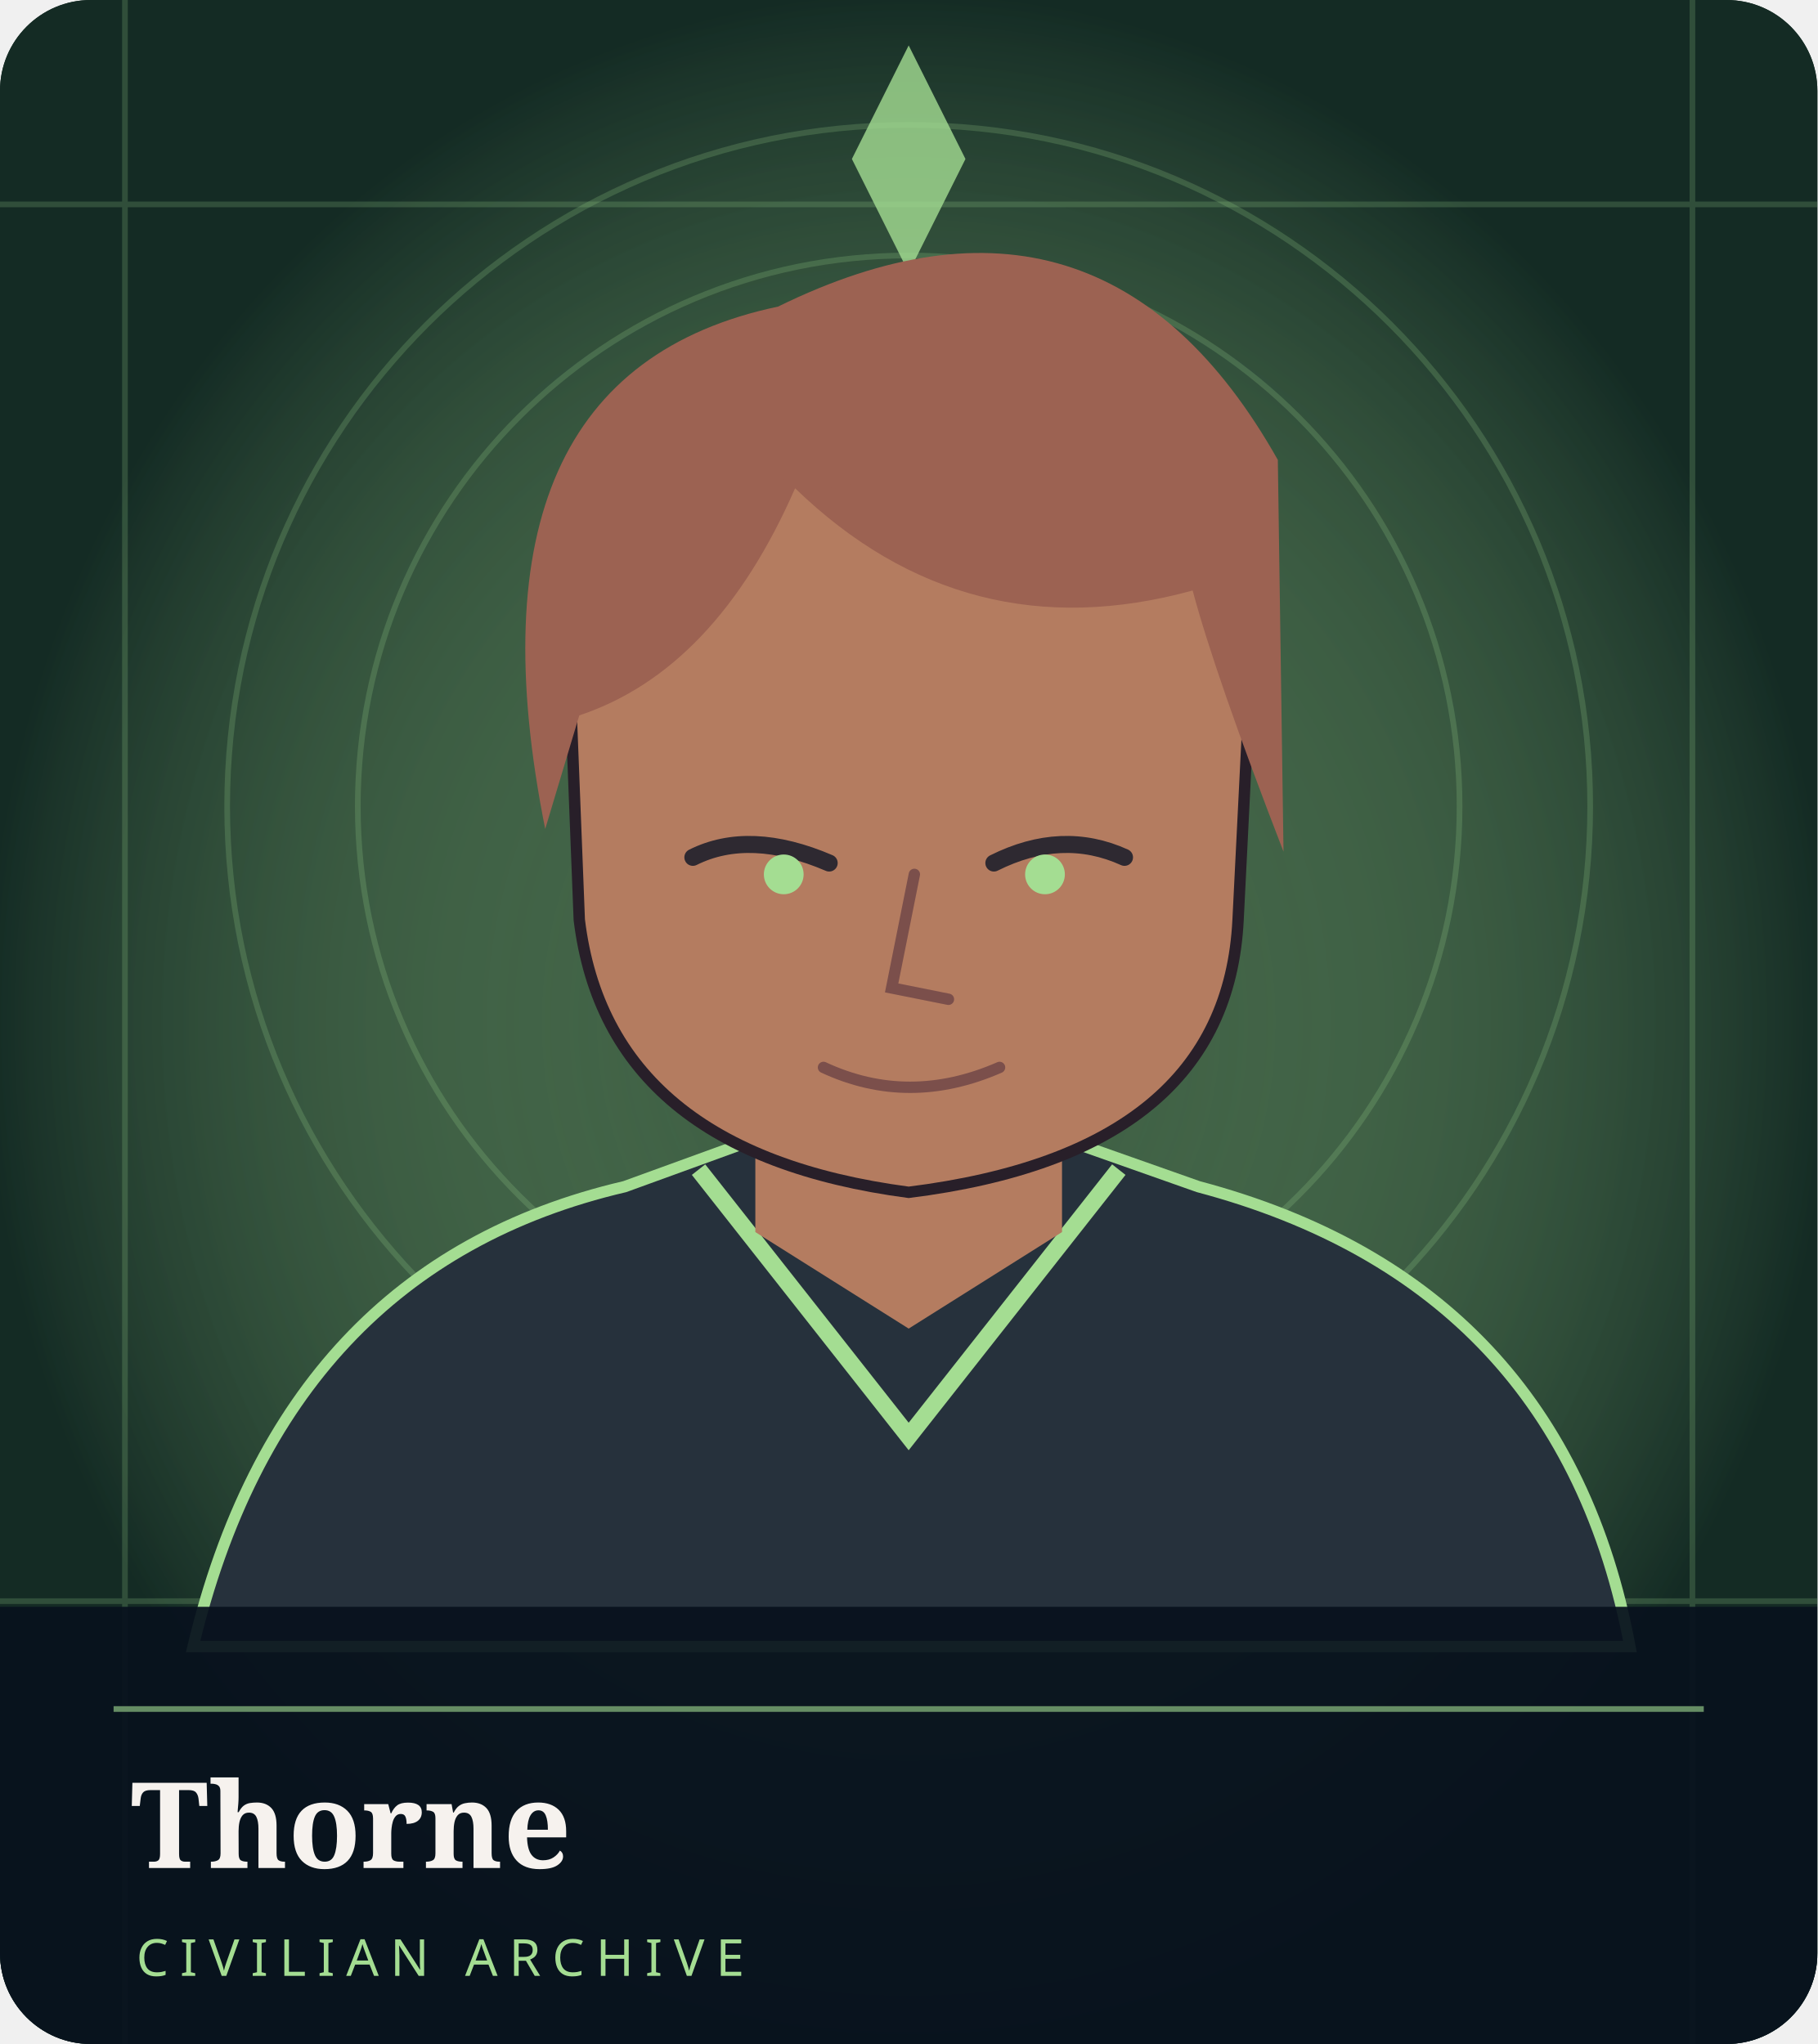
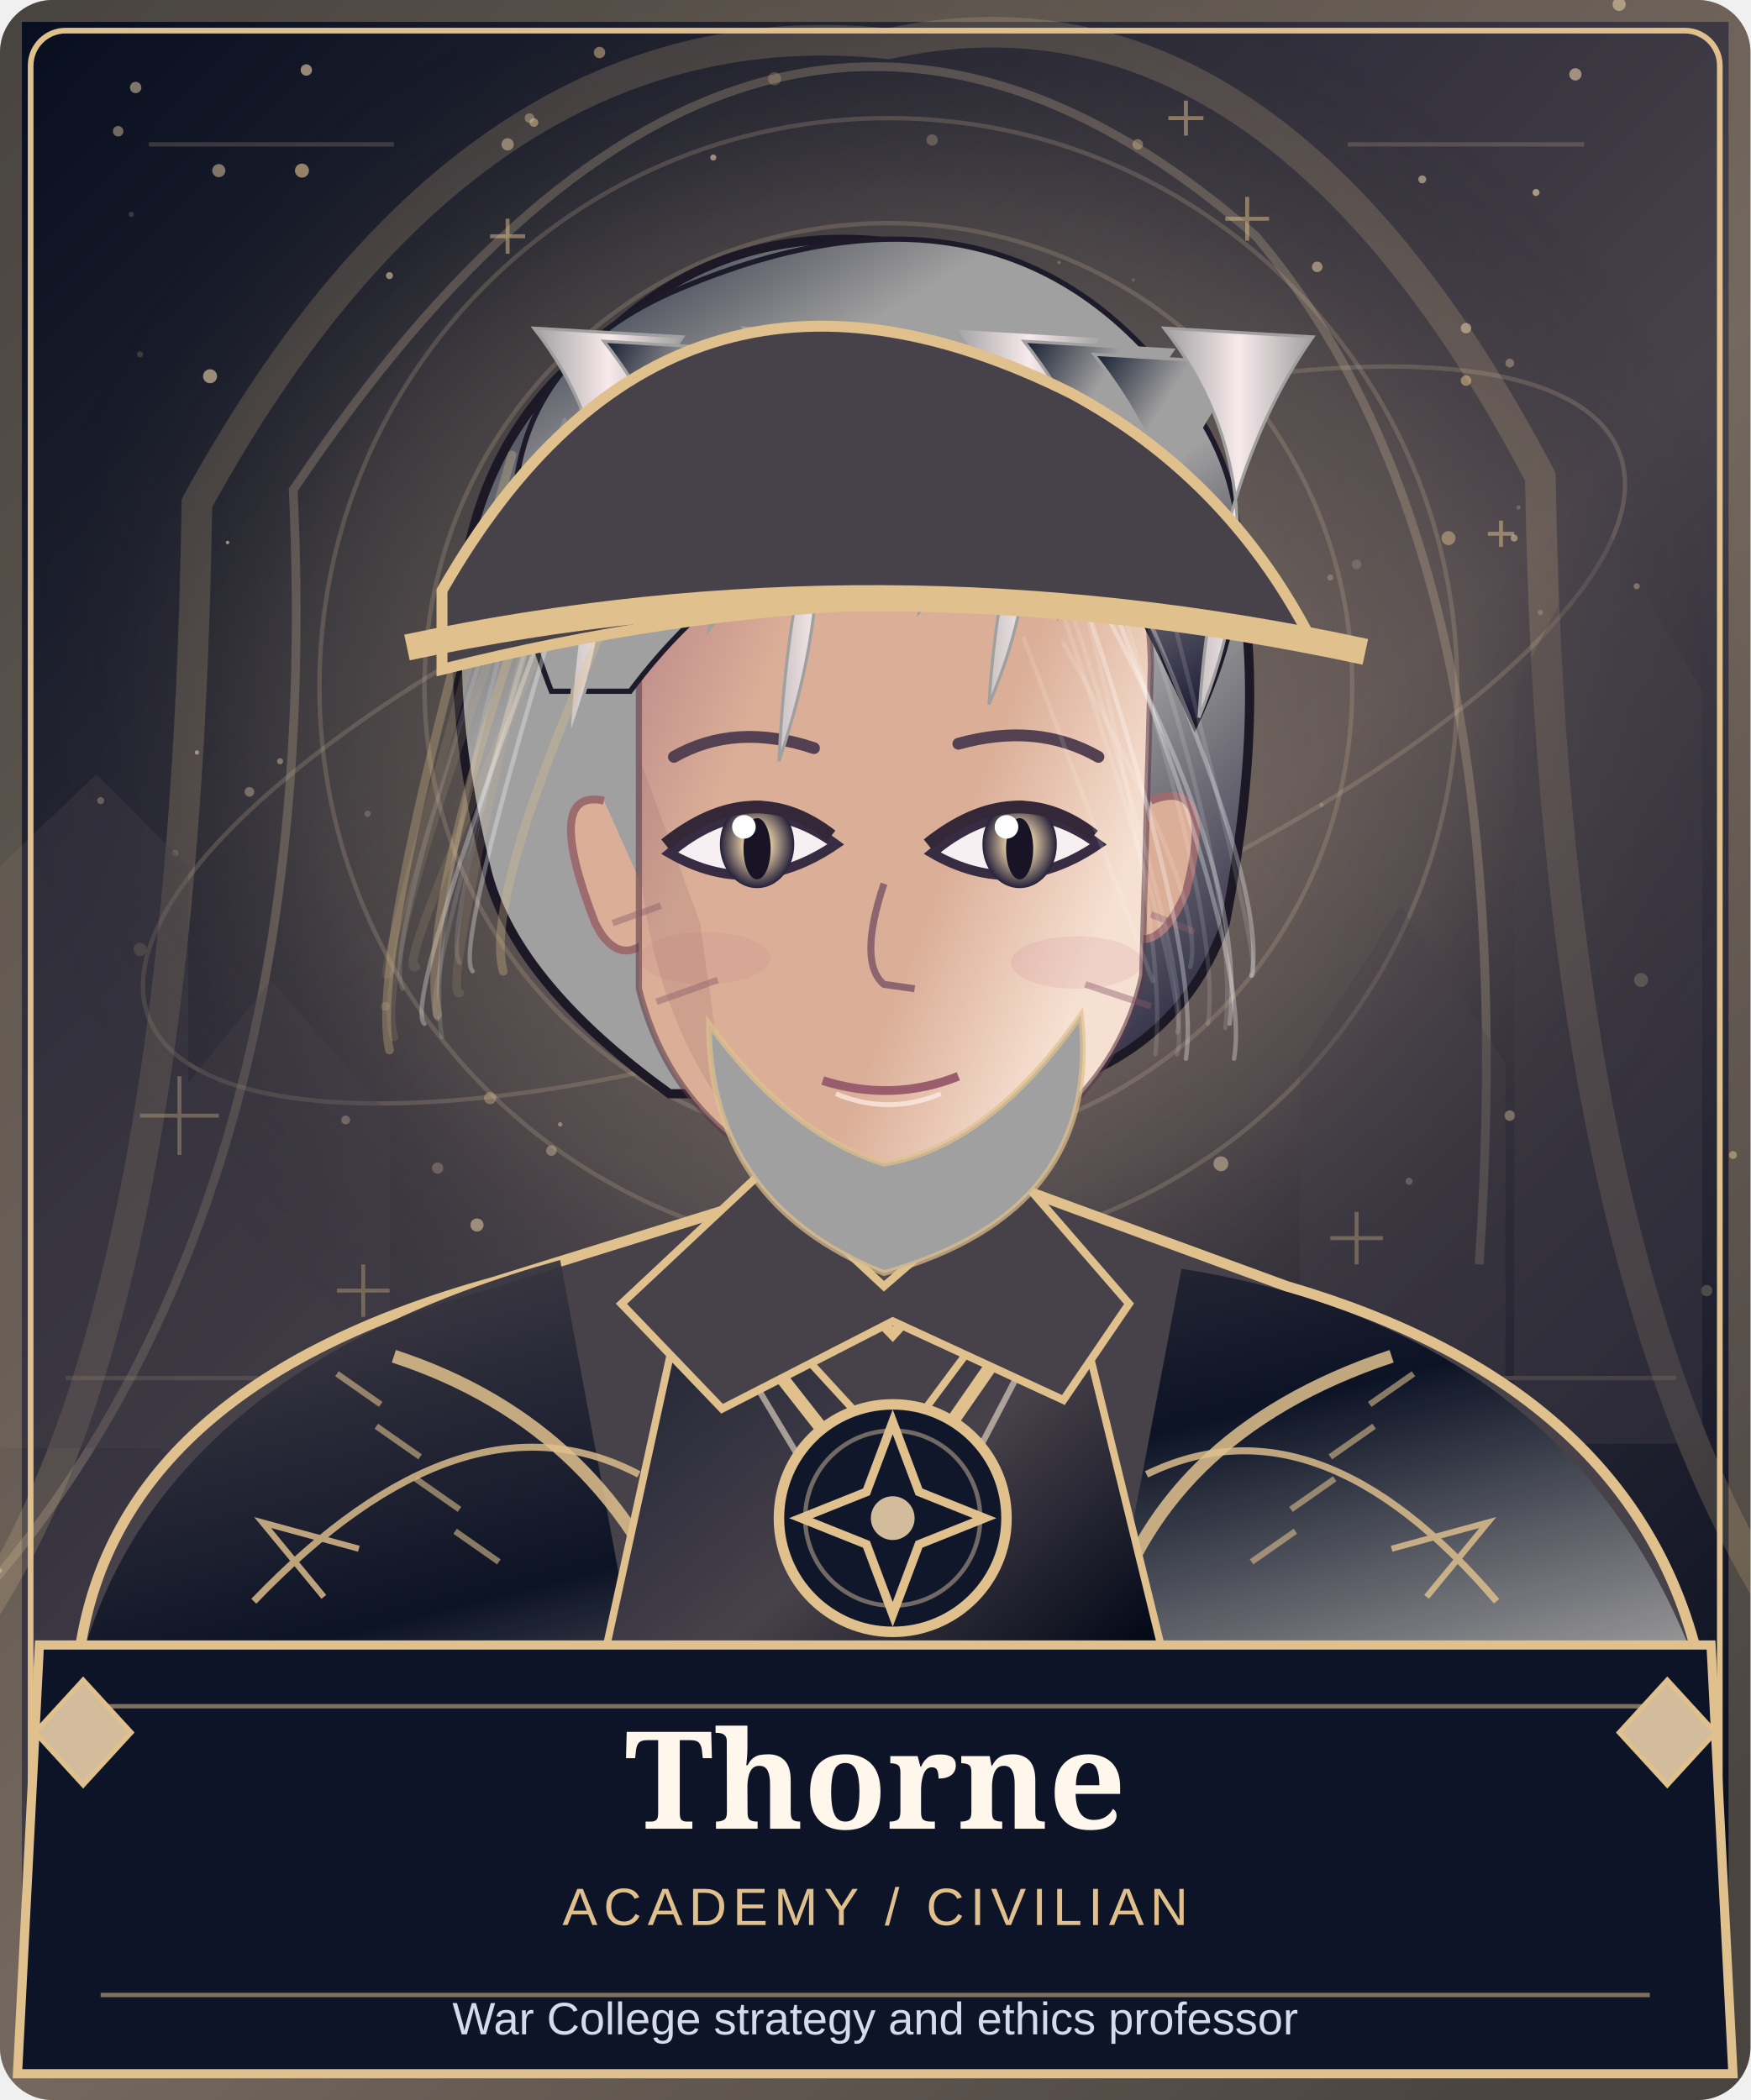
- <svg xmlns="http://www.w3.org/2000/svg" viewBox="0 0 320 360" role="img" aria-labelledby="t d">
+ <svg xmlns="http://www.w3.org/2000/svg" viewBox="0 0 400 480" role="img" aria-labelledby="title desc">
  <defs>
-     <radialGradient id="b">
-       <stop stop-color="#a4dd92" stop-opacity=".21" />
-       <stop offset="1" stop-color="#142b24" />
+     <linearGradient id="bg" x2=".85" y2="1">
+       <stop stop-color="#060d1e" />
+       <stop offset=".58" stop-color="#47414a" />
+       <stop offset="1" stop-color="#090e1f" />
+     </linearGradient>
+     <radialGradient id="glow">
+       <stop stop-color="#d3bc9b" stop-opacity=".48" />
+       <stop offset=".65" stop-color="#e0c18d" stop-opacity=".14" />
+       <stop offset="1" stop-opacity="0" />
    </radialGradient>
-     <clipPath id="clip">
-       <rect width="320" height="360" rx="16" />
+     <linearGradient id="hair" x2=".9" y2="1">
+       <stop stop-color="#151d31" />
+       <stop offset=".34" stop-color="#a1a0a0" />
+       <stop offset=".7" stop-color="#a1a0a0" />
+       <stop offset="1" stop-color="#222039" />
+     </linearGradient>
+     <linearGradient id="hairshine">
+       <stop stop-color="#a1a0a0" />
+       <stop offset=".5" stop-color="#f7e9ec" />
+       <stop offset="1" stop-color="#a1a0a0" />
+     </linearGradient>
+     <linearGradient id="skin" x2=".95" y2=".6">
+       <stop stop-color="#ad7784" />
+       <stop offset=".36" stop-color="#dbae97" />
+       <stop offset=".73" stop-color="#dbae97" />
+       <stop offset="1" stop-color="#f6e0d1" />
+     </linearGradient>
+     <radialGradient id="iris">
+       <stop stop-color="#f5f4fb" />
+       <stop offset=".4" stop-color="#d3bc9b" />
+       <stop offset="1" stop-color="#242039" />
+     </radialGradient>
+     <linearGradient id="cape" x2="1" y2="1">
+       <stop stop-color="#47414a" />
+       <stop offset=".55" stop-color="#0a1124" />
+       <stop offset="1" stop-color="#a1a0a0" />
+     </linearGradient>
+     <linearGradient id="coat" x2="1" y2=".9">
+       <stop stop-color="#161d30" />
+       <stop offset=".6" stop-color="#47414a" />
+       <stop offset="1" stop-color="#050a19" />
+     </linearGradient>
+     <clipPath id="frame">
+       <rect width="400" height="480" rx="12" />
    </clipPath>
  </defs>
-   <g clip-path="url(#clip)">
-     <rect width="320" height="360" fill="#142b24" />
-     <rect width="320" height="360" fill="url(#b)" />
-     <g stroke="#a4dd92" stroke-opacity=".20" fill="none">
-       <circle cx="160" cy="142" r="120" />
-       <circle cx="160" cy="142" r="97" />
-       <path d="M0 36 H320 M0 282 H320 M22 0 V360 M298 0 V360" />
-     </g>
-     <path d="M160 8 L170 28 160 48 150 28Z" fill="#a4dd92" opacity=".8" />
-     <g>
-       <path d="M34 290 Q50 223 110 209 L143 197 177 197 211 209 Q275 226 287 290Z" fill="#26313c" stroke="#a4dd92" stroke-width="2" />
-       <path d="M123 206 L160 253 197 206" fill="none" stroke="#a4dd92" stroke-width="3" />
-       <path d="M133 179 L133 217 160 234 187 217 187 179" fill="#b47c60" />
-       <path d="M100 111 Q100 64 160 60 Q220 64 220 122 L218 162 Q216 203 160 210 Q107 203 102 162Z" fill="#b47c60" stroke="#281f29" stroke-width="2" />
-       <path d="M96 146 Q80 66 137 54 Q194 26 225 81 L226 150 Q214 119 210 104 Q170 115 140 86 Q126 118 102 126Z" fill="#9c6252" />
-       <path d="M103 96 Q125 44 172 52 Q216 46 224 104 L212 86 183 76 147 86 118 81Z" fill="#9c6252" />
-       <path d="M122 151 Q132 146 146 152 M175 152 Q187 146 198 151" fill="none" stroke="#2e2931" stroke-width="3" stroke-linecap="round" />
-       <circle cx="138" cy="154" r="3.5" fill="#a4dd92" />
-       <circle cx="184" cy="154" r="3.5" fill="#a4dd92" />
-       <path d="M161 154 L157 174 167 176 M145 188 Q160 195 176 188" fill="none" stroke="#7b4f4b" stroke-width="2" stroke-linecap="round" />
-     </g>
-     <rect x="0" y="283" width="320" height="77" fill="#07111d" opacity=".93" />
-     <path d="M20 301 H300" stroke="#a4dd92" opacity=".6" />
-     <text x="23" y="329" fill="#f6f2ee" font-family="Georgia,serif" font-size="21" font-weight="bold">Thorne</text>
-     <text x="24" y="348" fill="#a4dd92" font-family="sans-serif" font-size="9" letter-spacing="2">CIVILIAN ARCHIVE</text>
+   <g clip-path="url(#frame)">
+     <rect width="400" height="480" fill="url(#bg)" />
+     <ellipse cx="201" cy="162" rx="200" ry="179" fill="url(#glow)" />
+     <path d="M-13 381Q42 315 45 115Q108 0 203 10Q290-9 352 109Q355 302 416 382" fill="none" stroke="#e0c18d" stroke-width="7" stroke-opacity=".2" />
+     <path d="M-10 371Q75 280 67 112Q173-46 287 54Q349 127 338 289" fill="none" stroke="#d3bc9b" stroke-width="2" stroke-opacity=".26" />
+     <g fill="none" stroke="#d3bc9b" stroke-opacity=".21">
+       <circle cx="203" cy="157" r="130" />
+       <circle cx="203" cy="157" r="106" />
+       <ellipse cx="202" cy="168" rx="180" ry="58" transform="rotate(-21 202 168)" />
+       <path d="M15 315h87M295 315h88M34 33h56M308 33h54" />
+     </g>
+     <circle cx="220" cy="63" r="1.6" fill="#e0c18d" opacity="0.56" />
+     <circle cx="370" cy="1" r="1.5" fill="#d3bc9b" opacity="0.65" />
+     <circle cx="326" cy="341" r="1.2" fill="#d3bc9b" opacity="0.19" />
+     <circle cx="301" cy="61" r="1.2" fill="#d3bc9b" opacity="0.61" />
+     <circle cx="32" cy="81" r="0.7" fill="#e0c18d" opacity="0.20" />
+     <circle cx="30" cy="49" r="0.6" fill="#d3bc9b" opacity="0.22" />
+     <circle cx="360" cy="17" r="1.4" fill="#d3bc9b" opacity="0.68" />
+     <circle cx="322" cy="270" r="0.8" fill="#d3bc9b" opacity="0.43" />
+     <circle cx="131" cy="80" r="1.2" fill="#e0c18d" opacity="0.33" />
+     <circle cx="163" cy="36" r="0.7" fill="#d3bc9b" opacity="0.66" />
+     <circle cx="252" cy="326" r="1.2" fill="#d3bc9b" opacity="0.66" />
+     <circle cx="23" cy="183" r="0.8" fill="#d3bc9b" opacity="0.49" />
+     <circle cx="137" cy="12" r="1.3" fill="#e0c18d" opacity="0.51" />
+     <circle cx="31" cy="20" r="1.3" fill="#d3bc9b" opacity="0.58" />
+     <circle cx="242" cy="60" r="0.4" fill="#d3bc9b" opacity="0.28" />
+     <circle cx="279" cy="266" r="1.7" fill="#d3bc9b" opacity="0.56" />
+     <circle cx="339" cy="313" r="0.7" fill="#e0c18d" opacity="0.44" />
+     <circle cx="50" cy="39" r="1.5" fill="#d3bc9b" opacity="0.57" />
+     <circle cx="302" cy="184" r="0.5" fill="#d3bc9b" opacity="0.29" />
+     <circle cx="375" cy="224" r="1.6" fill="#d3bc9b" opacity="0.34" />
+     <circle cx="224" cy="62" r="0.7" fill="#e0c18d" opacity="0.35" />
+     <circle cx="310" cy="129" r="1.1" fill="#d3bc9b" opacity="0.22" />
+     <circle cx="261" cy="135" r="1.6" fill="#d3bc9b" opacity="0.72" />
+     <circle cx="140" cy="151" r="1.2" fill="#d3bc9b" opacity="0.33" />
+     <circle cx="198" cy="360" r="1.5" fill="#e0c18d" opacity="0.72" />
+     <circle cx="306" cy="351" r="1.5" fill="#d3bc9b" opacity="0.59" />
+     <circle cx="335" cy="75" r="1.2" fill="#d3bc9b" opacity="0.63" />
+     <circle cx="64" cy="174" r="0.7" fill="#d3bc9b" opacity="0.48" />
+     <circle cx="112" cy="251" r="1.4" fill="#e0c18d" opacity="0.37" />
+     <circle cx="259" cy="64" r="0.4" fill="#d3bc9b" opacity="0.20" />
+     <circle cx="45" cy="172" r="0.5" fill="#d3bc9b" opacity="0.64" />
+     <circle cx="230" cy="107" r="1.2" fill="#d3bc9b" opacity="0.52" />
+     <circle cx="191" cy="104" r="1.2" fill="#e0c18d" opacity="0.66" />
+     <circle cx="40" cy="195" r="0.8" fill="#d3bc9b" opacity="0.18" />
+     <circle cx="345" cy="255" r="1.2" fill="#d3bc9b" opacity="0.46" />
+     <circle cx="32" cy="217" r="1.5" fill="#d3bc9b" opacity="0.22" />
+     <circle cx="352" cy="140" r="0.6" fill="#e0c18d" opacity="0.29" />
+     <circle cx="100" cy="267" r="1.3" fill="#d3bc9b" opacity="0.30" />
+     <circle cx="150" cy="199" r="1.4" fill="#d3bc9b" opacity="0.30" />
+     <circle cx="304" cy="132" r="0.7" fill="#d3bc9b" opacity="0.33" />
+     <circle cx="335" cy="87" r="1.2" fill="#e0c18d" opacity="0.53" />
+     <circle cx="390" cy="295" r="1.3" fill="#d3bc9b" opacity="0.26" />
+     <circle cx="55" cy="335" r="1.1" fill="#d3bc9b" opacity="0.66" />
+     <circle cx="248" cy="353" r="0.5" fill="#d3bc9b" opacity="0.61" />
+     <circle cx="225" cy="319" r="0.6" fill="#e0c18d" opacity="0.63" />
+     <circle cx="89" cy="63" r="0.8" fill="#d3bc9b" opacity="0.65" />
+     <circle cx="66" cy="343" r="1.1" fill="#d3bc9b" opacity="0.42" />
+     <circle cx="351" cy="44" r="0.8" fill="#d3bc9b" opacity="0.72" />
+     <circle cx="177" cy="18" r="1.5" fill="#e0c18d" opacity="0.26" />
+     <circle cx="126" cy="263" r="1.2" fill="#d3bc9b" opacity="0.44" />
+     <circle cx="121" cy="27" r="1.1" fill="#d3bc9b" opacity="0.44" />
+     <circle cx="116" cy="33" r="1.4" fill="#d3bc9b" opacity="0.54" />
+     <circle cx="143" cy="175" r="1.1" fill="#e0c18d" opacity="0.44" />
+     <circle cx="109" cy="280" r="1.5" fill="#d3bc9b" opacity="0.63" />
+     <circle cx="215" cy="83" r="1.1" fill="#d3bc9b" opacity="0.57" />
+     <circle cx="187" cy="229" r="1.0" fill="#d3bc9b" opacity="0.49" />
+     <circle cx="396" cy="264" r="0.9" fill="#e0c18d" opacity="0.52" />
+     <circle cx="48" cy="86" r="1.6" fill="#d3bc9b" opacity="0.69" />
+     <circle cx="128" cy="257" r="0.5" fill="#d3bc9b" opacity="0.55" />
+     <circle cx="70" cy="16" r="1.3" fill="#d3bc9b" opacity="0.68" />
+     <circle cx="52" cy="124" r="0.4" fill="#e0c18d" opacity="0.68" />
+     <circle cx="79" cy="256" r="1.0" fill="#d3bc9b" opacity="0.52" />
+     <circle cx="347" cy="116" r="0.5" fill="#d3bc9b" opacity="0.27" />
+     <circle cx="262" cy="143" r="1.5" fill="#d3bc9b" opacity="0.19" />
+     <circle cx="0" cy="359" r="0.5" fill="#e0c18d" opacity="0.59" />
+     <circle cx="189" cy="133" r="1.1" fill="#d3bc9b" opacity="0.23" />
+     <circle cx="193" cy="189" r="0.8" fill="#d3bc9b" opacity="0.63" />
+     <circle cx="374" cy="134" r="0.7" fill="#d3bc9b" opacity="0.63" />
+     <circle cx="225" cy="122" r="0.7" fill="#e0c18d" opacity="0.29" />
+     <circle cx="345" cy="83" r="1.0" fill="#d3bc9b" opacity="0.42" />
+     <circle cx="346" cy="123" r="0.8" fill="#d3bc9b" opacity="0.60" />
+     <circle cx="57" cy="181" r="1.1" fill="#d3bc9b" opacity="0.43" />
+     <circle cx="331" cy="123" r="1.6" fill="#e0c18d" opacity="0.47" />
+     <circle cx="213" cy="32" r="1.3" fill="#d3bc9b" opacity="0.29" />
+     <circle cx="166" cy="202" r="1.1" fill="#d3bc9b" opacity="0.23" />
+     <circle cx="325" cy="41" r="0.9" fill="#d3bc9b" opacity="0.64" />
+     <circle cx="69" cy="39" r="1.6" fill="#e0c18d" opacity="0.63" />
+     <circle cx="88" cy="230" r="1.0" fill="#d3bc9b" opacity="0.20" />
+     <circle cx="225" cy="251" r="1.2" fill="#d3bc9b" opacity="0.42" />
+     <circle cx="84" cy="186" r="0.7" fill="#d3bc9b" opacity="0.27" />
+     <circle cx="260" cy="33" r="1.2" fill="#e0c18d" opacity="0.41" />
+     <circle cx="214" cy="162" r="1.4" fill="#d3bc9b" opacity="0.25" />
+     <circle cx="27" cy="30" r="1.2" fill="#d3bc9b" opacity="0.50" />
+     <circle cx="251" cy="328" r="1.6" fill="#d3bc9b" opacity="0.49" />
+     <circle cx="122" cy="28" r="1.0" fill="#e0c18d" opacity="0.53" />
+     <path d="M116 50v8m-4 -4h8" stroke="#e0c18d" stroke-width=".9" opacity=".5" />
+     <path d="M343 119v6m-3 -3h6" stroke="#e0c18d" stroke-width=".9" opacity=".5" />
+     <path d="M319 347v16m-8 -8h16" stroke="#e0c18d" stroke-width=".9" opacity=".5" />
+     <path d="M206 81v12m-6 -6h12" stroke="#e0c18d" stroke-width=".9" opacity=".5" />
+     <path d="M192 102v6m-3 -3h6" stroke="#e0c18d" stroke-width=".9" opacity=".5" />
+     <path d="M83 289v12m-6 -6h12" stroke="#e0c18d" stroke-width=".9" opacity=".5" />
+     <path d="M204 122v16m-8 -8h16" stroke="#e0c18d" stroke-width=".9" opacity=".5" />
+     <path d="M271 23v8m-4 -4h8" stroke="#e0c18d" stroke-width=".9" opacity=".5" />
+     <path d="M310 277v12m-6 -6h12" stroke="#e0c18d" stroke-width=".9" opacity=".5" />
+     <path d="M285 45v10m-5 -5h10" stroke="#e0c18d" stroke-width=".9" opacity=".5" />
+     <path d="M225 336v8m-4 -4h8" stroke="#e0c18d" stroke-width=".9" opacity=".5" />
+     <path d="M41 246v18m-9 -9h18" stroke="#e0c18d" stroke-width=".9" opacity=".5" />
+     <g fill="#47414a" opacity=".34">
+       <path d="M0 331V198L22 177L43 198V331M346 330V158L366 119L389 158V330M37 332v-77l25-31 27 31v77M297 331v-88l23-36 24 36v88" />
+     </g>
+     <path d="M111 198Q90 113 137 78Q175 40 237 64Q302 98 280 211Q269 242 234 250H153Q117 224 111 198Z" fill="url(#hair)" stroke="#1c1826" stroke-width="2.1" />
+     <path d="M18 379Q26 317 113 293L174 274L204 305L234 272L294 294Q373 317 388 379Z" fill="#47414a" stroke="#e0c18d" stroke-width="2.4" />
+     <path d="M19 378Q38 313 128 288L145 379Z M387 379Q358 304 270 290L253 379Z" fill="url(#cape)" opacity=".95" />
+     <path d="M90 310Q139 326 157 375M318 310Q264 328 252 375" fill="none" stroke="#e0c18d" stroke-width="3" opacity=".85" />
+     <path d="M138 379L159 283L204 332L242 281L266 379Z" fill="url(#coat)" stroke="#e0c18d" stroke-width="1.7" />
+     <path d="M156 286L203 346L246 284" fill="none" stroke="#e0c18d" stroke-width="3" />
+     <path d="M164 302L204 369L239 302" fill="none" stroke="#f8e9d4" stroke-opacity=".58" stroke-width="1.4" />
+     <path d="M174 242V279Q204 301 232 278V242Z" fill="url(#skin)" />
+     <path d="M170 264Q202 288 235 262" fill="none" stroke="#9d6673" stroke-opacity=".3" stroke-width="3" />
+     <path d="M138 183Q124 180 136 211Q142 223 151 212M263 183Q278 177 271 204Q264 220 256 212" fill="#dbae97" stroke="#9b6b6e" stroke-width="1.8" />
+     <path d="M146 141Q148 94 201 87Q262 92 263 152L261 223Q253 260 203 276Q156 266 146 226Z" fill="url(#skin)" stroke="#5a3946" stroke-opacity=".57" stroke-width="1.4" />
+     <path d="M146 173Q143 222 166 254L160 211Z" fill="#6b4253" opacity=".13" />
+     <ellipse cx="161" cy="219" rx="15" ry="6" fill="#be607e" opacity=".11" />
+     <ellipse cx="246" cy="220" rx="15" ry="6" fill="#be607e" opacity=".12" />
+     <path d="M151 207l-11 4M263 209l10 4M164 224l-14 5M248 225l15 5" fill="none" stroke="#875c69" stroke-opacity=".43" stroke-width="1.5" />
+     <path d="M154 173Q168 165 186 171M219 170Q237 165 251 173" fill="none" stroke="#534050" stroke-width="2.7" stroke-linecap="round" />
+     <path d="M153 195Q172 179 191 193Q172 206 153 195Z" fill="#f8eff3" stroke="#372c42" stroke-width="2.2" />
+     <ellipse cx="173" cy="193" rx="8.5" ry="10" fill="url(#iris)" />
+     <ellipse cx="173" cy="194" rx="3.1" ry="7" fill="#191326" />
+     <circle cx="170" cy="189" r="2.7" fill="white" />
+     <path d="M152 193Q172 177 190 191" fill="none" stroke="#342838" stroke-width="2.9" />
+     <path d="M213 195Q232 179 251 193Q232 206 213 195Z" fill="#f8eff3" stroke="#372c42" stroke-width="2.2" />
+     <ellipse cx="233" cy="193" rx="8.5" ry="10" fill="url(#iris)" />
+     <ellipse cx="233" cy="194" rx="3.1" ry="7" fill="#191326" />
+     <circle cx="230" cy="189" r="2.7" fill="white" />
+     <path d="M212 193Q232 177 250 191" fill="none" stroke="#342838" stroke-width="2.9" />
+     <path d="M202 202Q196 220 202 225L209 226" fill="none" stroke="#8c6570" stroke-width="1.6" />
+     <path d="M188 247Q204 252 219 246" fill="none" stroke="#995d6e" stroke-width="2" />
+     <path d="M191 250Q203 255 215 250" fill="none" stroke="#fff0e9" stroke-opacity=".7" stroke-width="1.1" />
+     <path d="M142 298L174 268L202 294L232 268L258 298L243 320L204 302L165 322Z" fill="#47414a" stroke="#e0c18d" stroke-width="1.8" />
+     <path d="M126 158Q100 91 153 67Q226 35 267 86Q296 118 273 166Q258 133 250 123Q225 139 199 120Q168 126 144 158Z" fill="url(#hair)" stroke="#1d1b2a" stroke-width="1.2" />
+     <path d="M122 75Q151 112 130 169Q133 110 156 77Z" fill="url(#hairshine)" stroke="#a1a0a0" stroke-width=".7" />
+     <path d="M138 78Q167 115 146 146Q149 113 172 80Z" fill="url(#hair)" stroke="#a1a0a0" stroke-width=".7" />
+     <path d="M154 81Q183 118 162 144Q165 116 188 83Z" fill="url(#hair)" stroke="#a1a0a0" stroke-width=".7" />
+     <path d="M170 75Q199 112 178 174Q181 110 204 77Z" fill="url(#hairshine)" stroke="#a1a0a0" stroke-width=".7" />
+     <path d="M186 78Q215 115 194 138Q197 113 220 80Z" fill="url(#hair)" stroke="#a1a0a0" stroke-width=".7" />
+     <path d="M202 81Q231 118 210 140Q213 116 236 83Z" fill="url(#hair)" stroke="#a1a0a0" stroke-width=".7" />
+     <path d="M218 75Q247 112 226 161Q229 110 252 77Z" fill="url(#hairshine)" stroke="#a1a0a0" stroke-width=".7" />
+     <path d="M234 78Q263 115 242 141Q245 113 268 80Z" fill="url(#hair)" stroke="#a1a0a0" stroke-width=".7" />
+     <path d="M250 81Q279 118 258 141Q261 116 284 83Z" fill="url(#hair)" stroke="#a1a0a0" stroke-width=".7" />
+     <path d="M266 75Q295 112 274 164Q277 110 300 77Z" fill="url(#hairshine)" stroke="#a1a0a0" stroke-width=".7" />
+     <path d="M143 132Q110 204 115 222" fill="none" stroke="#e0c18d" stroke-opacity=".31" stroke-width="2" stroke-linecap="round" />
+     <path d="M243 147Q276 205 272 221" fill="none" stroke="#ffffff" stroke-opacity=".13" stroke-width="1" stroke-linecap="round" />
+     <path d="M133 104Q100 213 105 220" fill="none" stroke="#ffffff" stroke-opacity=".13" stroke-width="1" stroke-linecap="round" />
+     <path d="M257 129Q290 203 286 223" fill="none" stroke="#ffffff" stroke-opacity=".31" stroke-width="1" stroke-linecap="round" />
+     <path d="M133 94Q100 227 105 227" fill="none" stroke="#e0c18d" stroke-opacity=".13" stroke-width="2" stroke-linecap="round" />
+     <path d="M257 99Q290 224 286 223" fill="none" stroke="#ffffff" stroke-opacity=".13" stroke-width="1" stroke-linecap="round" />
+     <path d="M136 111Q103 217 108 222" fill="none" stroke="#ffffff" stroke-opacity=".31" stroke-width="1" stroke-linecap="round" />
+     <path d="M251 110Q284 200 280 235" fill="none" stroke="#ffffff" stroke-opacity=".13" stroke-width="1" stroke-linecap="round" />
+     <path d="M118 134Q85 221 90 237" fill="none" stroke="#e0c18d" stroke-opacity=".13" stroke-width="2" stroke-linecap="round" />
+     <path d="M253 135Q286 219 282 242" fill="none" stroke="#ffffff" stroke-opacity=".31" stroke-width="1" stroke-linecap="round" />
+     <path d="M128 123Q95 230 100 233" fill="none" stroke="#ffffff" stroke-opacity=".13" stroke-width="1" stroke-linecap="round" />
+     <path d="M240 132Q273 227 269 241" fill="none" stroke="#ffffff" stroke-opacity=".13" stroke-width="1" stroke-linecap="round" />
+     <path d="M117 104Q84 218 89 240" fill="none" stroke="#e0c18d" stroke-opacity=".31" stroke-width="2" stroke-linecap="round" />
+     <path d="M240 125Q273 223 269 236" fill="none" stroke="#ffffff" stroke-opacity=".13" stroke-width="1" stroke-linecap="round" />
+     <path d="M129 96Q96 208 101 237" fill="none" stroke="#ffffff" stroke-opacity=".13" stroke-width="1" stroke-linecap="round" />
+     <path d="M242 120Q275 216 271 242" fill="none" stroke="#ffffff" stroke-opacity=".31" stroke-width="1" stroke-linecap="round" />
+     <path d="M117 117Q84 232 89 222" fill="none" stroke="#e0c18d" stroke-opacity=".13" stroke-width="2" stroke-linecap="round" />
+     <path d="M247 110Q280 209 276 234" fill="none" stroke="#ffffff" stroke-opacity=".13" stroke-width="1" stroke-linecap="round" />
+     <path d="M125 141Q92 230 97 234" fill="none" stroke="#ffffff" stroke-opacity=".31" stroke-width="1" stroke-linecap="round" />
+     <path d="M234 146Q267 234 263 223" fill="none" stroke="#ffffff" stroke-opacity=".13" stroke-width="1" stroke-linecap="round" />
+     <path d="M123 149Q90 223 95 221" fill="none" stroke="#e0c18d" stroke-opacity=".13" stroke-width="2" stroke-linecap="round" />
+     <path d="M252 139Q285 200 281 234" fill="none" stroke="#ffffff" stroke-opacity=".31" stroke-width="1" stroke-linecap="round" />
+     <path d="M120 120Q87 217 92 226" fill="none" stroke="#ffffff" stroke-opacity=".13" stroke-width="1" stroke-linecap="round" />
+     <path d="M235 90Q268 207 264 241" fill="none" stroke="#ffffff" stroke-opacity=".13" stroke-width="1" stroke-linecap="round" />
+     <path d="M128 117Q95 206 100 232" fill="none" stroke="#e0c18d" stroke-opacity=".31" stroke-width="2" stroke-linecap="round" />
+     <path d="M101 135Q153 44 245 90Q280 109 299 145Q205 127 101 153Z" fill="#47414a" stroke="#e0c18d" stroke-width="2.5" />
+     <path d="M93 148Q201 125 312 149" fill="none" stroke="#e0c18d" stroke-width="6" />
+     <path d="M162 234Q162 275 202 291Q252 277 247 232Q226 262 202 266Q180 259 162 234Z" fill="#a1a0a0" stroke="#e0c18d" stroke-width="1.3" stroke-opacity=".7" />
+     <path d="M77 314l10 7" stroke="#e0c18d" stroke-width="1.4" opacity=".58" />
+     <path d="M86 326l10 7" stroke="#e0c18d" stroke-width="1.4" opacity=".58" />
+     <path d="M95 338l10 7" stroke="#e0c18d" stroke-width="1.4" opacity=".58" />
+     <path d="M104 350l10 7" stroke="#e0c18d" stroke-width="1.4" opacity=".58" />
+     <path d="M323 314l-10 7" stroke="#e0c18d" stroke-width="1.4" opacity=".58" />
+     <path d="M314 326l-10 7" stroke="#e0c18d" stroke-width="1.4" opacity=".58" />
+     <path d="M305 338l-10 7" stroke="#e0c18d" stroke-width="1.4" opacity=".58" />
+     <path d="M296 350l-10 7" stroke="#e0c18d" stroke-width="1.4" opacity=".58" />
+     <g transform="translate(204 347)">
+       <circle r="26" fill="#10172b" stroke="#e0c18d" stroke-width="2.4" />
+       <circle r="20" fill="none" stroke="#d3bc9b" stroke-opacity=".5" />
+       <path d="M0-22L6-6L21 0L6 6L0 22L-6 6L-21 0L-6-6Z" fill="none" stroke="#e0c18d" stroke-width="2" />
+       <circle r="5" fill="#d3bc9b" />
+     </g>
+     <g stroke="#e0c18d" fill="none" opacity=".82">
+       <path d="M58 366Q106 316 146 337M342 366Q301 318 262 337" stroke-width="1.6" />
+       <path d="M74 365l-14-17 22 6M326 365l14-17-22 6" stroke-width="1.4" />
+     </g>
+     <rect width="400" height="480" fill="none" stroke="#e0c18d" stroke-width="10" stroke-opacity=".3" />
+     <rect x="7" y="7" width="386" height="466" rx="8" fill="none" stroke="#e0c18d" stroke-width="1.3" />
+     <path d="M9 376H391L396 474H4Z" fill="#0e1427" stroke="#e0c18d" stroke-width="2.1" />
+     <path d="M23 390H377M23 456H377" stroke="#e0c18d" stroke-width="1" opacity=".54" />
+     <path d="M19 384l11 12-11 12-11-12Z M381 384l11 12-11 12-11-12Z" fill="#d3bc9b" stroke="#e0c18d" stroke-width="1.1" />
+     <text x="200" y="418" text-anchor="middle" font-family="Georgia,serif" font-size="31" font-weight="bold" fill="#fff6ec">Thorne</text>
+     <text x="200" y="440" text-anchor="middle" font-family="Arial,sans-serif" font-size="12" letter-spacing="1.4" fill="#e0c18d">ACADEMY / CIVILIAN</text>
+     <text x="200" y="465" text-anchor="middle" font-family="Arial,sans-serif" font-size="10.4" fill="#d6dbec">War College strategy and ethics professor</text>
  </g>
</svg>
